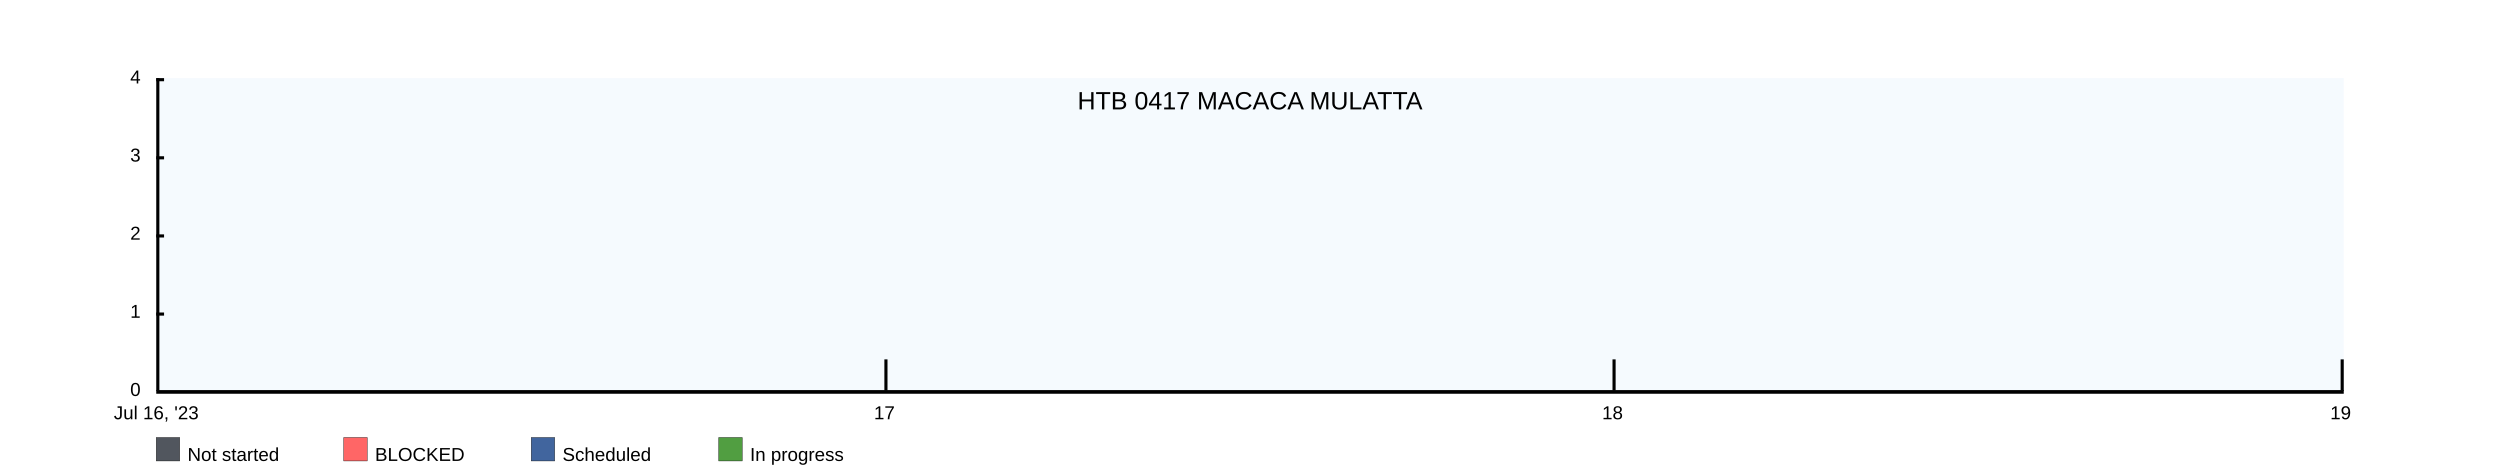
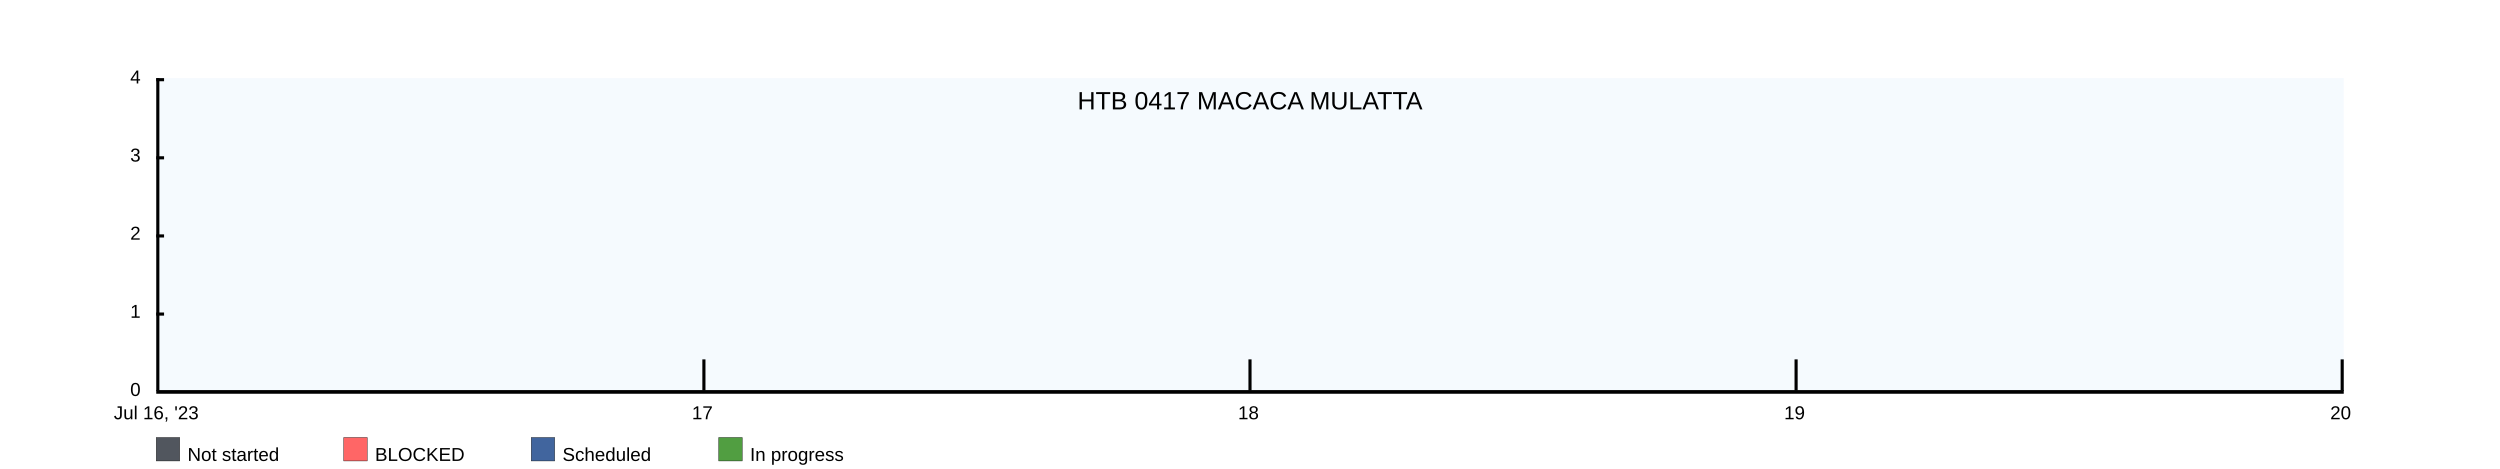
<svg xmlns="http://www.w3.org/2000/svg" width="1600" height="300">
  <rect x="100" y="50" width="1400" height="200" fill="rgba(221, 239, 250, .3)" />
  <clipPath id="theGraph">
    <rect x="100" y="50" width="1400" height="200" fill="black" />
  </clipPath>
  <rect x="100" y="280" width="15" height="15" fill="#51565E" stroke="black" stroke-width="0.25" />
  <text x="120" y="295" font-family="Arial" font-size="12" fill="black">Not started</text>
  <rect x="220" y="280" width="15" height="15" fill="#FF6666" stroke="black" stroke-width="0.25" />
  <text x="240" y="295" font-family="Arial" font-size="12" fill="black">BLOCKED</text>
  <rect x="340" y="280" width="15" height="15" fill="#41659E" stroke="black" stroke-width="0.25" />
  <text x="360" y="295" font-family="Arial" font-size="12" fill="black">Scheduled</text>
  <rect x="460" y="280" width="15" height="15" fill="#519E41" stroke="black" stroke-width="0.25" />
  <text x="480" y="295" font-family="Arial" font-size="12" fill="black">In progress</text>
-   <path d="M 100 250 M 100 250 C 100 250 566.667 250 566.667 250 C 566.667 250 1033.333 250 1033.333 250 C 1033.333 250 1500 250 1500 250 C 1500 250 1500 250 1500 250 C 1500 250 100 250 100 250 Z" fill="#519E41" stroke="black" stroke-width="0.25" />
-   <path d="M 100 250 M 100 250 C 100 250 566.667 250 566.667 250 C 566.667 250 1033.333 250 1033.333 250 C 1033.333 250 1500 250 1500 250 C 1500 250 1500 250 1500 250 C 1500 250 100 250 100 250 Z" fill="#41659E" stroke="black" stroke-width="0.25" />
-   <path d="M 100 250 M 100 250 C 100 250 566.667 250 566.667 250 C 566.667 250 1033.333 250 1033.333 250 C 1033.333 250 1500 250 1500 250 C 1500 250 1500 250 1500 250 C 1500 250 100 250 100 250 Z" fill="#FF6666" stroke="black" stroke-width="0.25" />
-   <path d="M 100 250 M 100 250 C 100 250 566.667 250 566.667 250 C 566.667 250 1033.333 250 1033.333 250 C 1033.333 250 1500 250 1500 250 C 1500 250 1500 250 1500 250 C 1500 250 100 250 100 250 Z" fill="#51565E" stroke="black" stroke-width="0.25" />
+   <path d="M 100 250 M 100 250 C 100 250 450 250 450 250 C 450 250 800 250 800 250 C 800 250 1150 250 1150 250 C 1150 250 1500 250 1500 250 C 1500 250 1500 250 1500 250 C 1500 250 100 250 100 250 Z" fill="#519E41" stroke="black" stroke-width="0.25" />
+   <path d="M 100 250 M 100 250 C 100 250 450 250 450 250 C 450 250 800 250 800 250 C 800 250 1150 250 1150 250 C 1150 250 1500 250 1500 250 C 1500 250 1500 250 1500 250 C 1500 250 100 250 100 250 Z" fill="#41659E" stroke="black" stroke-width="0.25" />
+   <path d="M 100 250 M 100 250 C 100 250 450 250 450 250 C 450 250 800 250 800 250 C 800 250 1150 250 1150 250 C 1150 250 1500 250 1500 250 C 1500 250 1500 250 1500 250 C 1500 250 100 250 100 250 Z" fill="#FF6666" stroke="black" stroke-width="0.25" />
+   <path d="M 100 250 M 100 250 C 100 250 450 250 450 250 C 450 250 800 250 800 250 C 800 250 1150 250 1150 250 C 1150 250 1500 250 1500 250 C 1500 250 1500 250 1500 250 C 1500 250 100 250 100 250 Z" fill="#51565E" stroke="black" stroke-width="0.25" />
  <text x="800" y="70" font-family="Arial" font-size="16" fill="black" text-anchor="middle" alignment-baseline="middle">HTB 0417 MACACA MULATTA</text>
  <rect x="100" y="250" width="1400" height="2" fill="black" />
  <rect x="100" y="50" width="5" height="2" fill="black" />
  <rect x="100" y="100" width="5" height="2" fill="black" />
  <rect x="100" y="150" width="5" height="2" fill="black" />
  <rect x="100" y="200" width="5" height="2" fill="black" />
  <text x="90" y="50" font-family="Arial" font-size="12" fill="black" text-anchor="end" dominant-baseline="middle">4</text>
  <text x="90" y="100" font-family="Arial" font-size="12" fill="black" text-anchor="end" dominant-baseline="middle">3</text>
  <text x="90" y="150" font-family="Arial" font-size="12" fill="black" text-anchor="end" dominant-baseline="middle">2</text>
  <text x="90" y="200" font-family="Arial" font-size="12" fill="black" text-anchor="end" dominant-baseline="middle">1</text>
  <text x="90" y="250" font-family="Arial" font-size="12" fill="black" text-anchor="end" dominant-baseline="middle">0</text>
  <text x="100" y="260" font-family="Arial" fill="black" text-anchor="middle" dominant-baseline="hanging">Jul 16, '23</text>
-   <text x="566" y="260" font-family="Arial" fill="black" text-anchor="middle" dominant-baseline="hanging">17</text>
-   <text x="1032" y="260" font-family="Arial" fill="black" text-anchor="middle" dominant-baseline="hanging">18</text>
-   <text x="1498" y="260" font-family="Arial" fill="black" text-anchor="middle" dominant-baseline="hanging">19</text>
+   <text x="449.5" y="260" font-family="Arial" fill="black" text-anchor="middle" dominant-baseline="hanging">17</text>
+   <text x="799" y="260" font-family="Arial" fill="black" text-anchor="middle" dominant-baseline="hanging">18</text>
+   <text x="1148.5" y="260" font-family="Arial" fill="black" text-anchor="middle" dominant-baseline="hanging">19</text>
+   <text x="1498" y="260" font-family="Arial" fill="black" text-anchor="middle" dominant-baseline="hanging">20</text>
  <rect x="100" y="50" width="2" height="200" fill="black" />
-   <rect x="566" y="230" width="2" height="20" fill="black" />
-   <rect x="1032" y="230" width="2" height="20" fill="black" />
+   <rect x="449.5" y="230" width="2" height="20" fill="black" />
+   <rect x="799" y="230" width="2" height="20" fill="black" />
+   <rect x="1148.5" y="230" width="2" height="20" fill="black" />
  <rect x="1498" y="230" width="2" height="20" fill="black" />
</svg>
